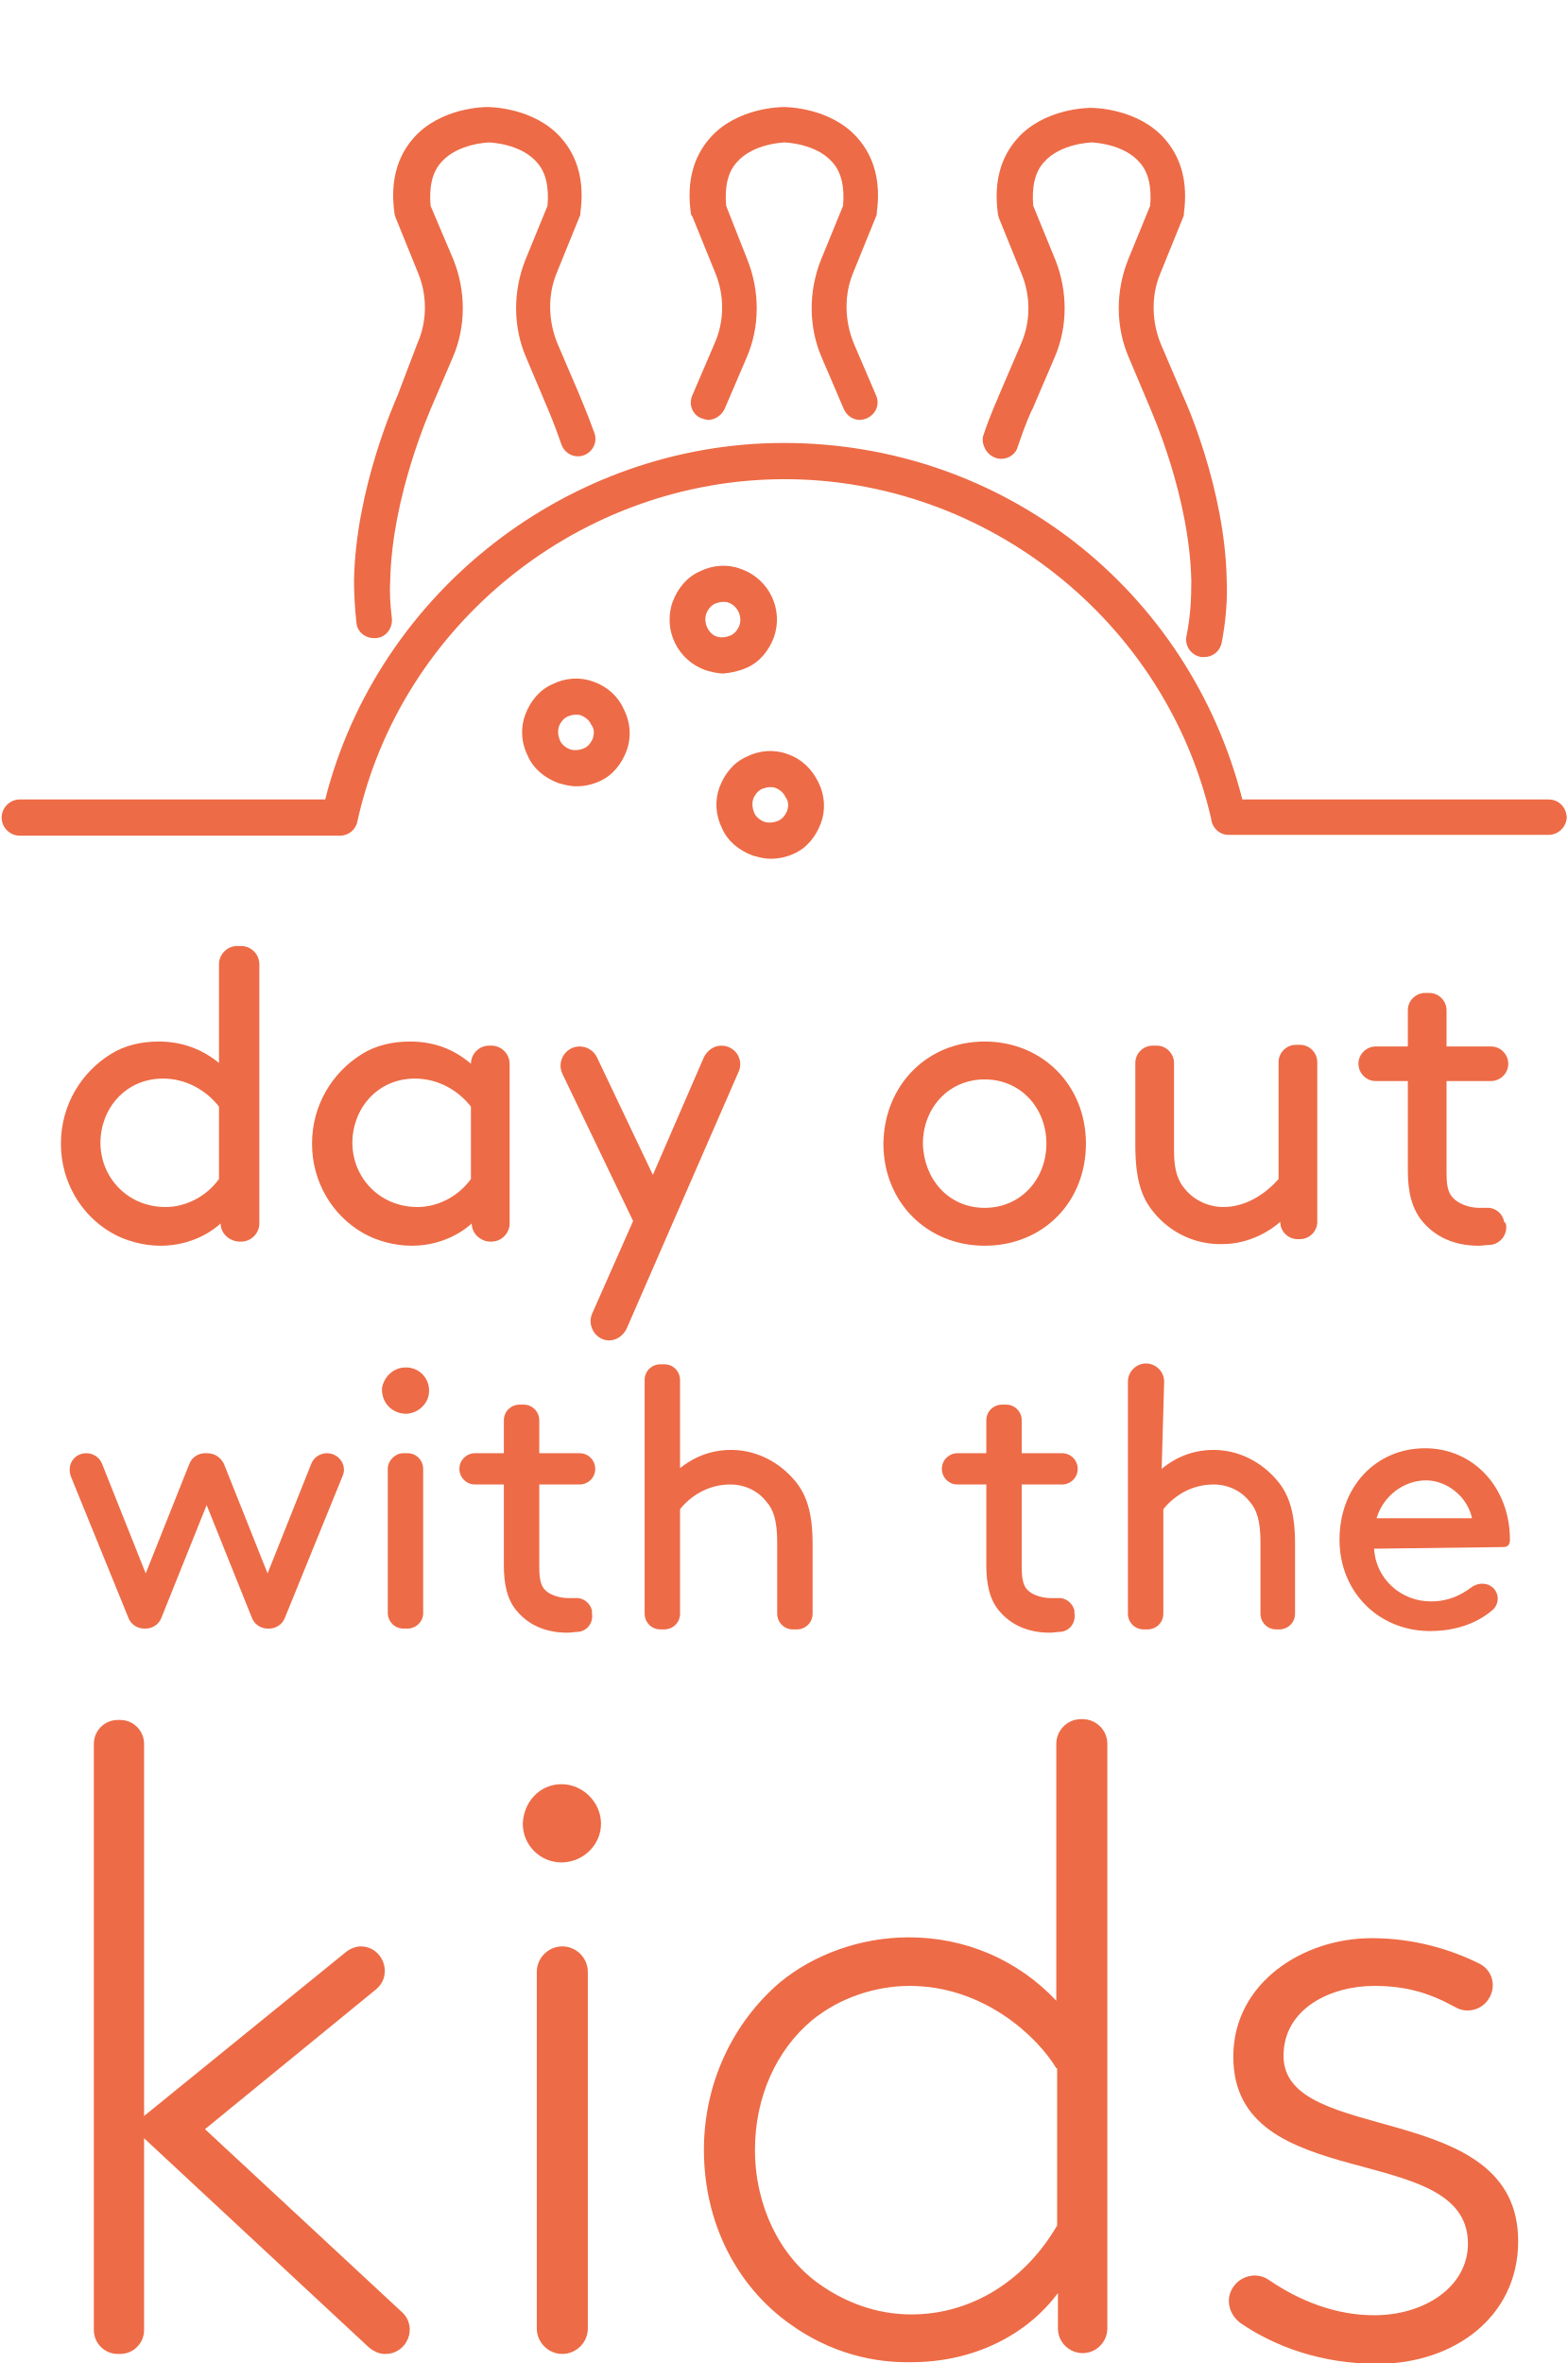
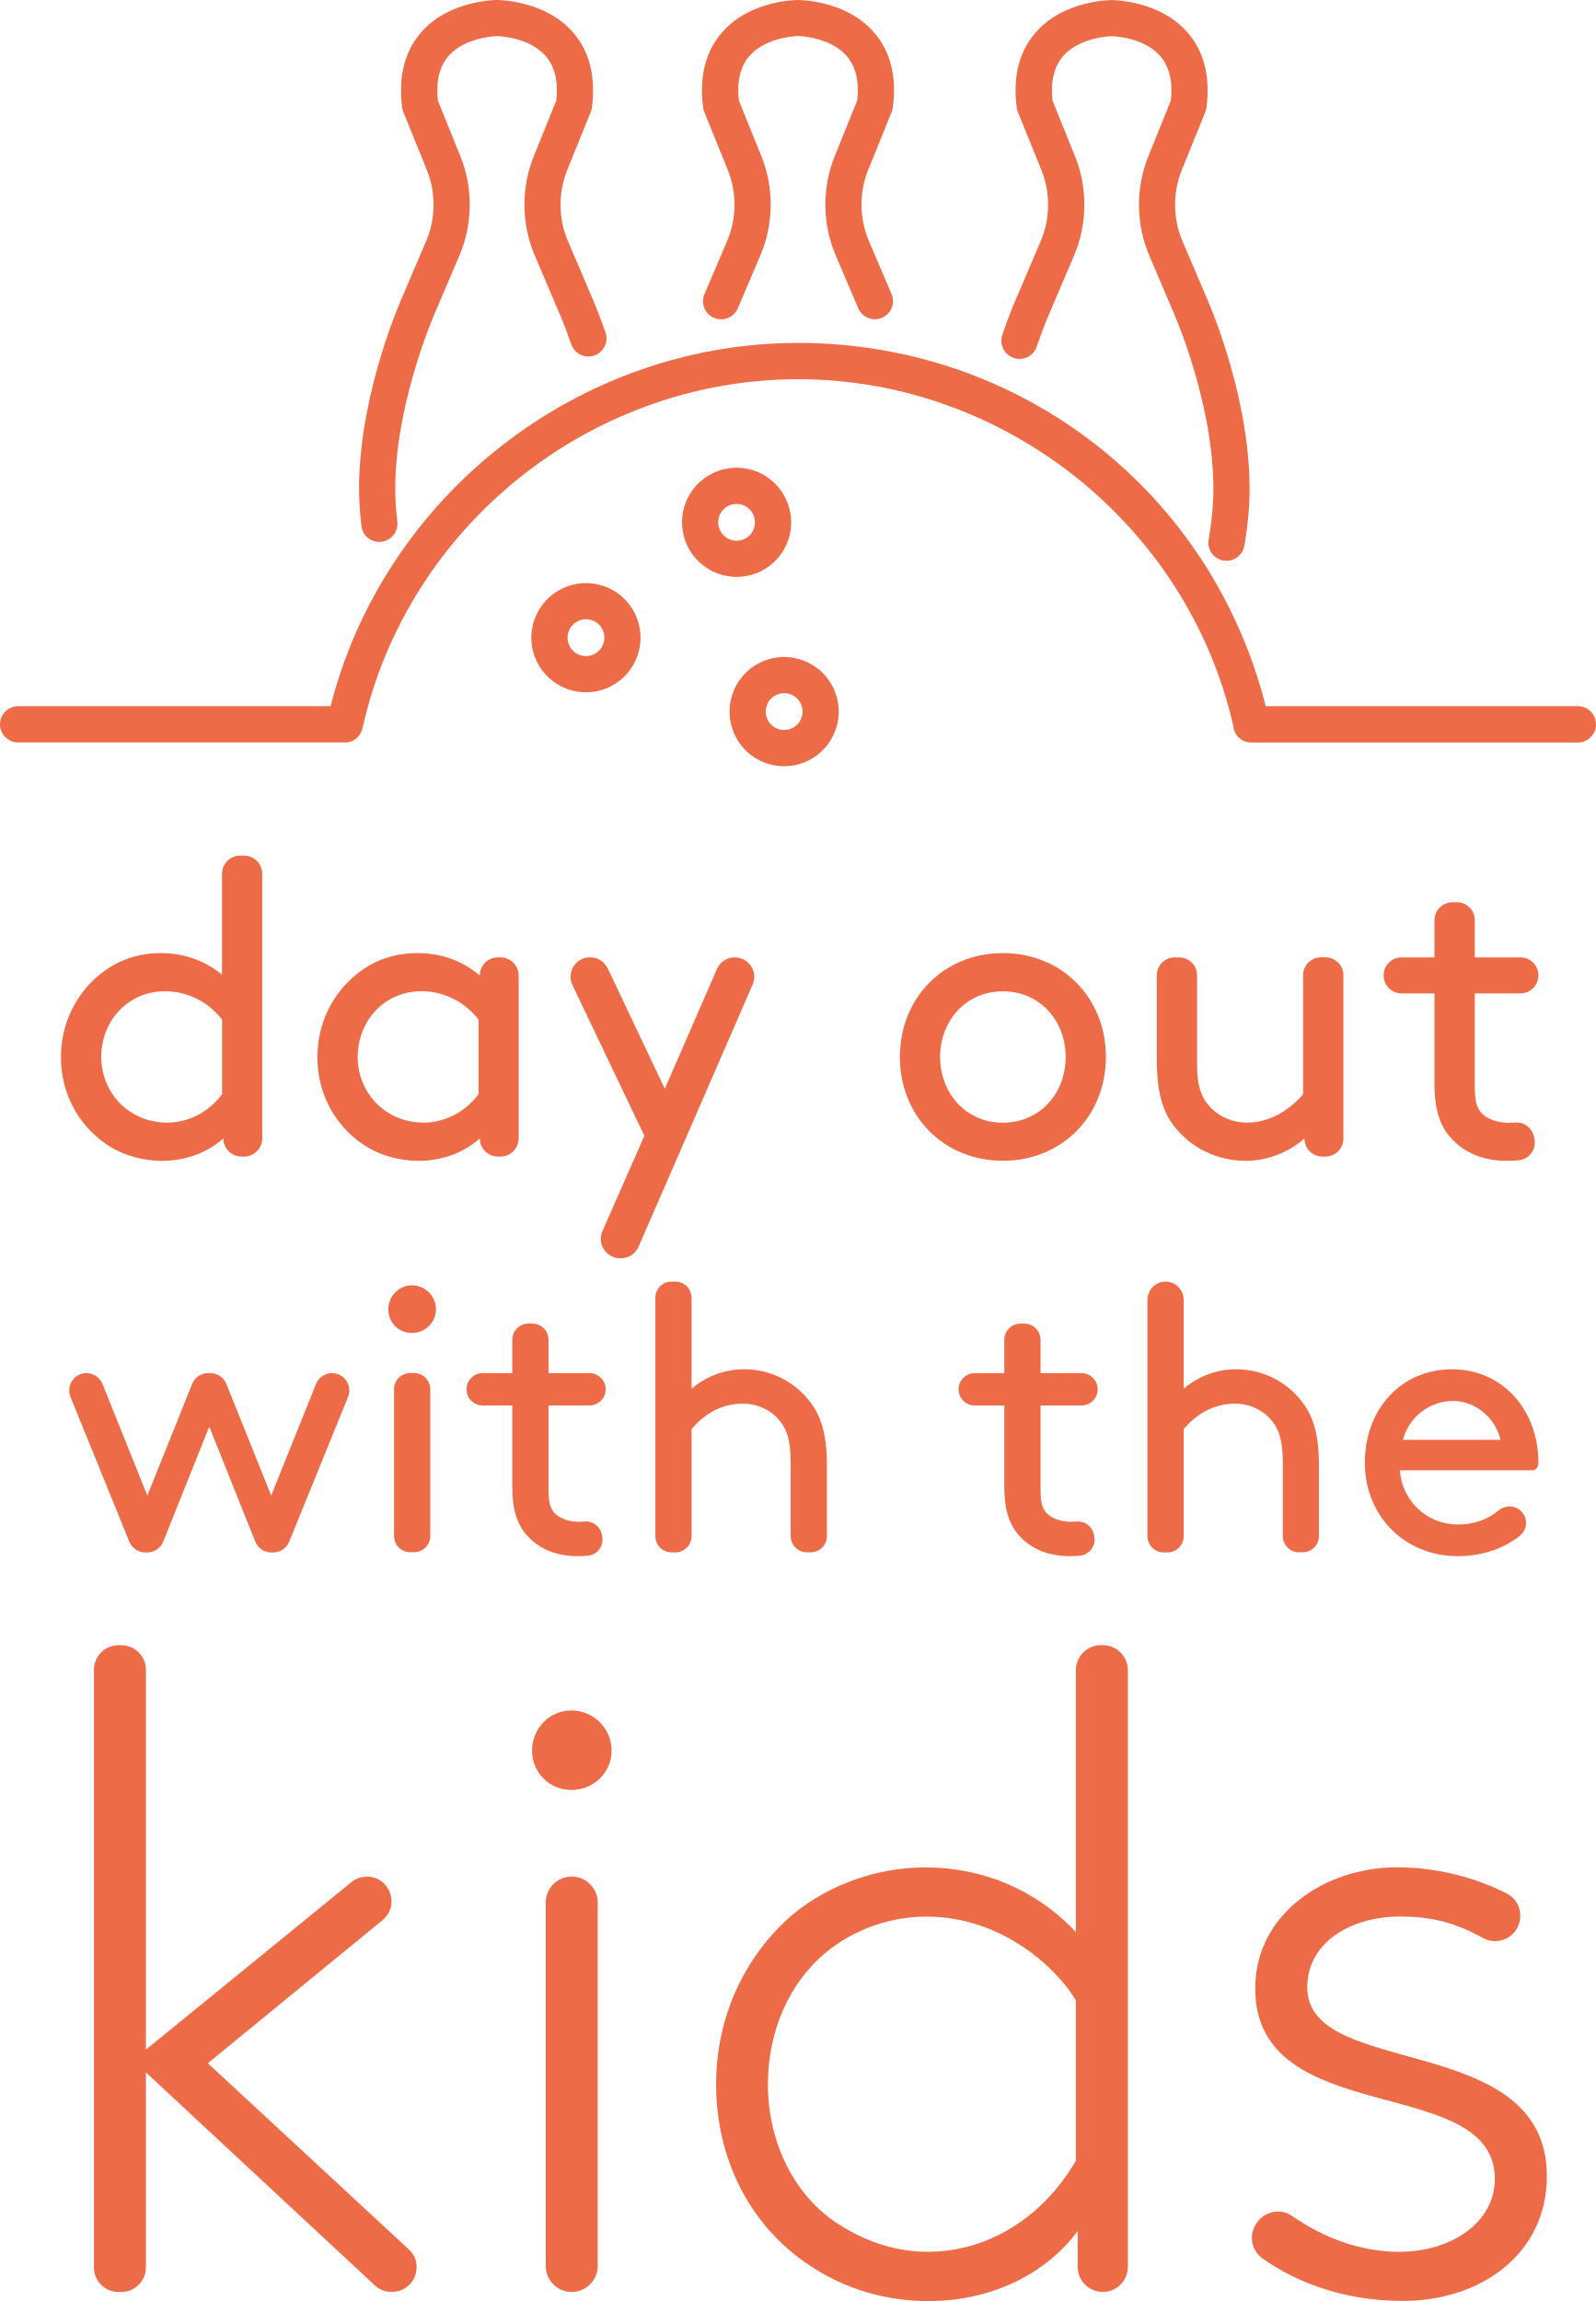
- <svg xmlns="http://www.w3.org/2000/svg" version="1.1" id="Layer_1" x="0px" y="0px" viewBox="0 0 190.4 287" style="enable-background:new 0 0 190.4 287;" xml:space="preserve">
+ <svg xmlns="http://www.w3.org/2000/svg" version="1.1" id="Layer_1" x="0px" y="0px" viewBox="0 0 190.44 274.57" style="enable-background:new 0 0 190.44 274.57;" xml:space="preserve">
  <style type="text/css">
	.st0{fill:#ED6B46;}
</style>
-   <path class="st0" d="M26.8,148.6c-1.9,1.7-4.5,2.7-7.3,2.7c-2.1,0-4.3-0.6-6-1.6c-3.6-2.1-6.1-6.1-6.1-10.8c0-4.7,2.5-8.7,6.1-10.9  c1.6-1,3.6-1.5,5.8-1.5c2.6,0,5.1,0.8,7.3,2.6v-12c0-1.2,1-2.2,2.2-2.2h0.5c1.2,0,2.2,1,2.2,2.2v31.5c0,1.2-1,2.2-2.2,2.2H29  C27.8,150.7,26.8,149.8,26.8,148.6L26.8,148.6z M26.6,134.4c-1.5-1.9-3.9-3.4-6.8-3.4c-4.6,0-7.6,3.7-7.6,7.8c0,4.2,3.3,7.8,7.9,7.8  c2.4,0,4.9-1.2,6.5-3.4V134.4z M57.3,148.6c-1.9,1.7-4.5,2.7-7.3,2.7c-2.1,0-4.3-0.6-6-1.6c-3.6-2.1-6.1-6.1-6.1-10.8  c0-4.7,2.5-8.7,6.1-10.9c1.6-1,3.6-1.5,5.8-1.5c2.7,0,5.2,0.8,7.4,2.7l0,0c0-1.2,1-2.2,2.2-2.2h0.3c1.2,0,2.2,1,2.2,2.2v19.4  c0,1.2-1,2.2-2.2,2.2h-0.3C58.3,150.7,57.3,149.8,57.3,148.6L57.3,148.6z M57.2,134.4c-1.5-1.9-3.9-3.4-6.8-3.4  c-4.6,0-7.6,3.7-7.6,7.8c0,4.2,3.3,7.8,7.9,7.8c2.4,0,4.9-1.2,6.5-3.4V134.4z M71.9,159.6l5-11.3l-8.6-17.9  c-0.7-1.5,0.4-3.3,2.1-3.3h0c0.9,0,1.7,0.5,2.1,1.3l6.8,14.3l6.2-14.3c0.4-0.8,1.2-1.4,2.1-1.4l0,0c1.7,0,2.8,1.7,2.1,3.2  l-13.6,31.2c-0.4,0.8-1.2,1.4-2.1,1.4h0C72.4,162.8,71.3,161.1,71.9,159.6z M119.6,126.5c7,0,12.3,5.3,12.3,12.4  c0,7.1-5.2,12.4-12.3,12.4c-7,0-12.3-5.3-12.3-12.4C107.4,131.8,112.6,126.5,119.6,126.5z M119.6,146.7c4.4,0,7.5-3.5,7.5-7.8  s-3.1-7.8-7.5-7.8s-7.5,3.5-7.5,7.8C112.2,143.2,115.2,146.7,119.6,146.7z M140.1,147.2c-1.5-1.8-2.2-4.1-2.2-8.1v-10  c0-1.2,1-2.1,2.1-2.1h0.5c1.2,0,2.1,1,2.1,2.1v10.7c0,2.4,0.5,3.7,1.4,4.7c1.1,1.3,2.8,2.1,4.6,2.1c2.9,0,5.3-1.8,6.7-3.4v-14.2  c0-1.2,1-2.1,2.1-2.1h0.5c1.2,0,2.1,1,2.1,2.1v19.4c0,1.2-1,2.1-2.1,2.1h-0.3c-1.2,0-2.1-1-2.1-2.1v0c-1.1,1-3.7,2.7-7,2.7  C145.2,151.2,142.1,149.7,140.1,147.2z M182.9,148.6c0.3,1.2-0.6,2.5-1.9,2.6c-0.5,0-0.9,0.1-1.4,0.1c-3,0-5.2-1.1-6.7-2.8  c-1.4-1.6-1.9-3.7-1.9-6.3v-10.9h-3.9c-1.2,0-2.1-1-2.1-2.1l0,0c0-1.2,1-2.1,2.1-2.1h3.9v-4.4c0-1.2,1-2.1,2.1-2.1h0.5  c1.2,0,2.1,1,2.1,2.1v4.4h5.4c1.2,0,2.1,1,2.1,2.1l0,0c0,1.2-1,2.1-2.1,2.1h-5.4v11.1c0,1.3,0.1,2.3,0.7,3c0.7,0.8,2,1.3,3.3,1.3  c0.2,0,0.5,0,0.8,0c1-0.1,2,0.6,2.2,1.7L182.9,148.6z M27.2,177.8l5.3,13.3l5.3-13.3c0.3-0.8,1.1-1.3,1.9-1.3l0,0  c1.5,0,2.5,1.5,1.9,2.8l-7,17.2c-0.3,0.8-1.1,1.3-1.9,1.3h-0.2c-0.8,0-1.6-0.5-1.9-1.3l-5.5-13.7l-5.5,13.7  c-0.3,0.8-1.1,1.3-1.9,1.3h-0.2c-0.8,0-1.6-0.5-1.9-1.3l-7-17.2c-0.5-1.4,0.4-2.8,1.9-2.8l0,0c0.8,0,1.6,0.5,1.9,1.3l5.3,13.3  l5.3-13.3c0.3-0.8,1.1-1.3,1.9-1.3h0.2C26.1,176.5,26.8,177,27.2,177.8z M49,166.1c1.8-0.2,3.3,1.3,3.1,3.1  c-0.1,1.3-1.3,2.4-2.6,2.5c-1.8,0.1-3.2-1.3-3.1-3.1C46.6,167.3,47.7,166.2,49,166.1z M49,176.5h0.5c1.1,0,1.9,0.9,1.9,1.9v17.5  c0,1.1-0.9,1.9-1.9,1.9H49c-1.1,0-1.9-0.9-1.9-1.9v-17.5C47.1,177.4,48,176.5,49,176.5z M71.9,195.9c0.2,1.1-0.5,2.2-1.7,2.3  c-0.4,0-0.8,0.1-1.3,0.1c-2.7,0-4.7-1-6-2.5c-1.3-1.4-1.7-3.4-1.7-5.7v-9.8h-3.5c-1.1,0-1.9-0.9-1.9-1.9l0,0c0-1.1,0.9-1.9,1.9-1.9  h3.5v-4c0-1.1,0.9-1.9,1.9-1.9h0.5c1.1,0,1.9,0.9,1.9,1.9v4h4.9c1.1,0,1.9,0.9,1.9,1.9l0,0c0,1.1-0.9,1.9-1.9,1.9h-4.9v10  c0,1.1,0.1,2.1,0.6,2.7c0.6,0.7,1.8,1.1,3,1.1c0.2,0,0.5,0,0.8,0c0.9-0.1,1.8,0.6,2,1.5L71.9,195.9z M82.5,178.4  c1.2-1,3.3-2.3,6.3-2.3c3.1,0,5.9,1.5,7.8,3.8c1.4,1.7,2.1,3.9,2.1,7.6v8.5c0,1.1-0.9,1.9-1.9,1.9h-0.5c-1.1,0-1.9-0.9-1.9-1.9v-8.7  c0-2.7-0.5-4-1.3-4.9c-1-1.3-2.6-2.1-4.4-2.1c-2.8,0-4.9,1.5-6.1,3v12.7c0,1.1-0.9,1.9-1.9,1.9h-0.5c-1.1,0-1.9-0.9-1.9-1.9v-28.4  c0-1.1,0.9-1.9,1.9-1.9h0.5c1.1,0,1.9,0.9,1.9,1.9V178.4z M130.5,195.9c0.2,1.1-0.5,2.2-1.7,2.3c-0.4,0-0.8,0.1-1.3,0.1  c-2.7,0-4.7-1-6-2.5c-1.3-1.4-1.7-3.4-1.7-5.7v-9.8h-3.5c-1.1,0-1.9-0.9-1.9-1.9l0,0c0-1.1,0.9-1.9,1.9-1.9h3.5v-4  c0-1.1,0.9-1.9,1.9-1.9h0.5c1.1,0,1.9,0.9,1.9,1.9v4h4.9c1.1,0,1.9,0.9,1.9,1.9l0,0c0,1.1-0.9,1.9-1.9,1.9h-4.9v10  c0,1.1,0.1,2.1,0.6,2.7c0.6,0.7,1.8,1.1,3,1.1c0.2,0,0.5,0,0.8,0c0.9-0.1,1.8,0.6,2,1.5L130.5,195.9z M141.1,178.4  c1.2-1,3.3-2.3,6.3-2.3c3.1,0,5.9,1.5,7.8,3.8c1.4,1.7,2.1,3.9,2.1,7.6v8.5c0,1.1-0.9,1.9-1.9,1.9h-0.4c-1.1,0-1.9-0.9-1.9-1.9v-8.7  c0-2.7-0.5-4-1.3-4.9c-1-1.3-2.6-2.1-4.4-2.1c-2.8,0-4.9,1.5-6.1,3v12.7c0,1.1-0.9,1.9-1.9,1.9h-0.5c-1.1,0-1.9-0.9-1.9-1.9v-28.2  c0-1.2,1-2.2,2.2-2.2l0,0c1.2,0,2.2,1,2.2,2.2L141.1,178.4L141.1,178.4z M166.9,188.1c0.2,3.6,3.2,6.4,6.9,6.4  c2.2,0,3.7-0.8,4.9-1.7c0.8-0.6,1.9-0.6,2.6,0l0,0c0.9,0.8,0.8,2.2-0.2,2.9c-1.7,1.4-4.2,2.4-7.4,2.4c-6.2,0-11-4.7-11-11.1  c0-6.4,4.4-11.1,10.4-11.1c5.9,0,10.3,4.8,10.3,11.1c0,0.4-0.1,0.9-0.8,0.9L166.9,188.1L166.9,188.1z M167.2,184.4h11.6  c-0.6-2.7-3.1-4.6-5.6-4.6C170.5,179.8,168,181.7,167.2,184.4z M44.8,285.1l-27.3-25.4V283c0,1.6-1.3,2.9-2.9,2.9h-0.3  c-1.6,0-2.9-1.3-2.9-2.9v-71.2c0-1.6,1.3-2.9,2.9-2.9h0.3c1.6,0,2.9,1.3,2.9,2.9v45.2L42,237.1c0.5-0.4,1.2-0.7,1.8-0.7l0,0  c2.7,0,4,3.4,1.9,5.2l-20.8,17l23.9,22.2c2,1.8,0.7,5.1-2,5.1h-0.1C46.1,285.9,45.4,285.6,44.8,285.1z M68.2,216.7  c2.6,0,4.8,2.2,4.8,4.8c0,2.6-2.2,4.7-4.8,4.7c-2.6,0-4.7-2.1-4.7-4.7C63.6,218.8,65.6,216.7,68.2,216.7z M68.3,236.4L68.3,236.4  c1.7,0,3.1,1.4,3.1,3.1v43.3c0,1.7-1.4,3.1-3.1,3.1l0,0c-1.7,0-3.1-1.4-3.1-3.1v-43.3C65.2,237.8,66.6,236.4,68.3,236.4z M96,282.3  c-6.5-4.6-10.5-12.3-10.5-21.2c0-8.2,3.6-15.5,9.2-20.3c4.1-3.4,9.8-5.5,15.7-5.5c6.8,0,13.2,2.7,17.9,7.7v-31.2c0-1.6,1.3-3,3-3  h0.2c1.6,0,3,1.3,3,3v71c0,1.6-1.3,3-3,3l0,0c-1.6,0-3-1.3-3-3v-4.3c-3.7,5-10.1,8.4-17.8,8.4C106.1,287,100.9,285.8,96,282.3z   M128.3,251.2c-2.2-3.7-8.7-10-17.8-10c-4.1,0-8.5,1.4-11.9,4.2c-4.3,3.6-6.9,9.3-6.9,15.7c0,6.8,3,12.9,7.8,16.3  c3.1,2.2,6.9,3.7,11.2,3.7c7.3,0,13.8-4.1,17.7-10.8V251.2z M150,277.5c1-1.2,2.8-1.5,4.1-0.6c3.8,2.6,8.2,4.3,12.8,4.3  c6.2,0,11.4-3.5,11.4-8.7c0-12.7-28.5-5.7-28.5-22.7c0-9,8.5-14.4,16.8-14.4c5.2,0,9.7,1.4,13.1,3.1c1.6,0.8,2.1,2.8,1.1,4.3l0,0  c-0.8,1.3-2.6,1.8-4,1c-3.1-1.7-5.9-2.6-9.9-2.6c-5.2,0-11,2.7-11,8.5c0,11,28.5,5.1,28.5,22.5c0,9.2-7.8,14.9-17.1,14.9  c-6.8,0-12.5-2.1-16.7-5C149.1,280.9,148.8,278.9,150,277.5L150,277.5z M84.1,26.3l2.8,6.9c1.1,2.7,1.1,5.8-0.1,8.5L84.1,48  c-0.5,1.1,0,2.4,1.1,2.8c0.3,0.1,0.6,0.2,0.8,0.2c0.8,0,1.6-0.5,2-1.3l2.7-6.3c1.6-3.7,1.6-8,0.1-11.8L88.2,25  c-0.2-2.3,0.2-4.1,1.3-5.3c2-2.3,5.8-2.4,5.8-2.4c0,0,3.8,0.1,5.8,2.4c1.1,1.2,1.5,3,1.3,5.3l-2.7,6.6c-1.5,3.8-1.5,8.1,0.1,11.8  l2.7,6.3c0.5,1.1,1.7,1.6,2.8,1.1c1.1-0.5,1.6-1.7,1.1-2.8l-2.7-6.3c-1.1-2.7-1.2-5.8-0.1-8.5l2.8-6.9c0.1-0.2,0.1-0.3,0.1-0.5  c0.5-3.7-0.3-6.7-2.3-9c-3.3-3.8-8.8-3.8-9-3.8c-0.2,0-5.7,0-9,3.8c-2,2.3-2.8,5.3-2.3,9C83.9,26,84,26.2,84.1,26.3z M45.4,77.5  c0.1,0,0.2,0,0.3,0c1.2-0.1,2-1.2,1.9-2.4c-0.2-1.6-0.3-3.1-0.2-4.6c0.2-10.3,4.9-20.7,4.9-20.8l2.7-6.3c1.6-3.7,1.6-8,0.1-11.8  L52.3,25c-0.2-2.3,0.2-4.1,1.3-5.3c2-2.3,5.8-2.4,5.8-2.4c0,0,3.8,0.1,5.8,2.4c1.1,1.2,1.5,3,1.3,5.3l-2.7,6.6  c-1.5,3.8-1.5,8.1,0.1,11.8l2.7,6.4c0,0,0.7,1.6,1.6,4.2c0.4,1.1,1.6,1.7,2.7,1.3s1.7-1.6,1.3-2.7c-1-2.8-1.8-4.5-1.8-4.6l-2.7-6.3  c-1.1-2.7-1.2-5.8-0.1-8.5l2.8-6.9c0.1-0.2,0.1-0.3,0.1-0.5c0.5-3.7-0.3-6.7-2.3-9c-3.3-3.8-8.8-3.8-9-3.8s-5.7,0-9,3.8  c-2,2.3-2.8,5.3-2.3,9c0,0.2,0.1,0.4,0.1,0.5l2.8,6.9c1.1,2.7,1.1,5.8-0.1,8.5L48.3,48c-0.2,0.5-5.1,11.3-5.3,22.5  c0,1.6,0.1,3.4,0.3,5.2C43.4,76.7,44.3,77.5,45.4,77.5z M120.9,55.6c1.1,0.4,2.4-0.2,2.7-1.3c0.9-2.7,1.7-4.5,1.8-4.6l2.7-6.3  c1.6-3.7,1.6-8,0.1-11.8l-2.7-6.6c-0.2-2.3,0.2-4.1,1.3-5.3c2-2.3,5.8-2.4,5.8-2.4c0,0,3.8,0.1,5.8,2.4c1.1,1.2,1.5,3,1.3,5.3  l-2.7,6.6c-1.5,3.8-1.5,8.1,0.1,11.8l2.7,6.4c0,0.1,4.7,10.4,4.9,20.8c0,2.1-0.1,4.3-0.6,6.7c-0.2,1.2,0.6,2.3,1.8,2.5  c0.1,0,0.2,0,0.4,0c1,0,1.9-0.7,2.1-1.8c0.5-2.6,0.7-5.2,0.6-7.5c-0.2-11.2-5.1-22-5.3-22.4l-2.7-6.3c-1.1-2.7-1.2-5.8-0.1-8.5  l2.8-6.9c0.1-0.2,0.1-0.3,0.1-0.5c0.5-3.7-0.3-6.7-2.3-9c-3.3-3.8-8.8-3.8-9-3.8s-5.7,0-9,3.8c-2,2.3-2.8,5.3-2.3,9  c0,0.2,0.1,0.4,0.1,0.5l2.8,6.9c1.1,2.7,1.1,5.8-0.1,8.5l-2.7,6.3c0,0.1-0.9,1.9-1.9,4.9C119.2,54,119.8,55.2,120.9,55.6z   M188.1,97.1h-37.2c-6.5-25.5-29.1-43.3-55.7-43.3c-26.1,0-49.3,18.1-55.7,43.3H2.4c-1.2,0-2.2,1-2.2,2.2c0,1.2,1,2.2,2.2,2.2h38.7  c0,0,0.1,0,0.2,0c1,0,1.9-0.7,2.1-1.7c5.3-24.1,27.2-41.6,51.9-41.6c24.6,0,46.3,17.3,51.8,41.2c0.1,1.1,1,2,2.1,2h38.9  c1.2,0,2.2-1,2.2-2.2C190.2,98,189.3,97.1,188.1,97.1z M72.1,82.8c-1.6-0.6-3.4-0.5-5,0.3c-1.6,0.7-2.7,2.1-3.3,3.7  c-0.6,1.6-0.5,3.4,0.3,5c0.7,1.6,2.1,2.7,3.7,3.3c0.7,0.2,1.4,0.4,2.2,0.4c1,0,1.9-0.2,2.8-0.6c1.6-0.7,2.7-2.1,3.3-3.7  c0.6-1.6,0.5-3.4-0.3-5C75.1,84.6,73.8,83.4,72.1,82.8z M72,89.7c-0.2,0.5-0.6,1-1.1,1.2c-0.5,0.2-1.1,0.3-1.7,0.1  c-0.5-0.2-1-0.6-1.2-1.1c-0.2-0.5-0.3-1.1-0.1-1.7c0.2-0.5,0.6-1,1.1-1.2c0.3-0.1,0.6-0.2,0.9-0.2c0.2,0,0.5,0,0.7,0.1  c0.5,0.2,1,0.6,1.2,1.1C72.2,88.5,72.2,89.1,72,89.7z M90.7,81.1c1.6-0.7,2.7-2.1,3.3-3.7c1.2-3.4-0.6-7.1-4-8.3  c-1.6-0.6-3.4-0.5-5,0.3c-1.6,0.7-2.7,2.1-3.3,3.7c-1.2,3.4,0.6,7.1,4,8.3c0.7,0.2,1.4,0.4,2.2,0.4C88.9,81.7,89.8,81.5,90.7,81.1z   M85.8,74.5c0.2-0.5,0.6-1,1.1-1.2c0.3-0.1,0.6-0.2,0.9-0.2c0.2,0,0.5,0,0.7,0.1c1.1,0.4,1.7,1.7,1.3,2.8c-0.2,0.5-0.6,1-1.1,1.2  c-0.5,0.2-1.1,0.3-1.7,0.1C86,76.9,85.4,75.6,85.8,74.5z M95.7,91.6c-1.6-0.6-3.4-0.5-5,0.3c-1.6,0.7-2.7,2.1-3.3,3.7  c-0.6,1.6-0.5,3.4,0.3,5c0.7,1.6,2.1,2.7,3.7,3.3c0.7,0.2,1.4,0.4,2.2,0.4c1,0,1.9-0.2,2.8-0.6c1.6-0.7,2.7-2.1,3.3-3.7  c0.6-1.6,0.5-3.4-0.3-5S97.4,92.2,95.7,91.6z M95.6,98.5c-0.2,0.5-0.6,1-1.1,1.2c-0.5,0.2-1.1,0.3-1.7,0.1c-0.5-0.2-1-0.6-1.2-1.1  c-0.2-0.5-0.3-1.1-0.1-1.7c0.2-0.5,0.6-1,1.1-1.2c0.3-0.1,0.6-0.2,0.9-0.2c0.2,0,0.5,0,0.7,0.1c0.5,0.2,1,0.6,1.2,1.1  C95.8,97.3,95.8,97.9,95.6,98.5z" />
+   <path class="st0" d="M26.65,135.84c-1.92,1.72-4.5,2.68-7.34,2.68c-2.12,0-4.35-0.61-5.97-1.57c-3.59-2.12-6.07-6.07-6.07-10.82  c0-4.76,2.53-8.75,6.12-10.88c1.62-0.96,3.59-1.52,5.82-1.52c2.58,0,5.16,0.81,7.28,2.58v-12.04c0-1.2,0.97-2.17,2.17-2.17h0.46  c1.2,0,2.17,0.97,2.17,2.17v31.57c0,1.2-0.97,2.17-2.17,2.17h-0.3C27.62,138.01,26.65,137.04,26.65,135.84L26.65,135.84z   M26.5,121.67c-1.47-1.92-3.9-3.39-6.78-3.39c-4.6,0-7.64,3.69-7.64,7.84c0,4.25,3.29,7.84,7.89,7.84c2.43,0,4.91-1.21,6.53-3.39  V121.67z M57.25,135.84c-1.92,1.72-4.5,2.68-7.34,2.68c-2.12,0-4.35-0.61-5.97-1.57c-3.59-2.12-6.07-6.07-6.07-10.82  c0-4.76,2.53-8.75,6.12-10.88c1.62-0.96,3.59-1.52,5.82-1.52c2.68,0,5.26,0.81,7.44,2.68v0c0-1.2,0.97-2.17,2.17-2.17h0.3  c1.2,0,2.17,0.97,2.17,2.17v19.43c0,1.2-0.97,2.17-2.17,2.17h-0.3C58.23,138.01,57.25,137.04,57.25,135.84L57.25,135.84z   M57.1,121.67c-1.47-1.92-3.9-3.39-6.78-3.39c-4.6,0-7.64,3.69-7.64,7.84c0,4.25,3.29,7.84,7.89,7.84c2.43,0,4.91-1.21,6.53-3.39  V121.67z M71.89,146.9l5-11.37l-8.58-17.98c-0.73-1.54,0.39-3.32,2.09-3.32h0.02c0.9,0,1.71,0.52,2.1,1.33l6.81,14.36l6.22-14.29  c0.37-0.85,1.2-1.39,2.13-1.39l0,0c1.67,0,2.79,1.71,2.13,3.24l-13.61,31.28c-0.37,0.85-1.2,1.39-2.13,1.39h-0.04  C72.34,150.15,71.21,148.43,71.89,146.9z M119.67,113.73c7.03,0,12.29,5.31,12.29,12.39c0,7.08-5.26,12.39-12.29,12.39  c-7.03,0-12.29-5.31-12.29-12.39C107.38,119.04,112.64,113.73,119.67,113.73z M119.67,133.97c4.4,0,7.49-3.49,7.49-7.84  c0-4.35-3.09-7.84-7.49-7.84c-4.4,0-7.49,3.49-7.49,7.84C112.19,130.47,115.27,133.97,119.67,133.97z M140.21,134.52  c-1.47-1.82-2.18-4.15-2.18-8.14v-9.99c0-1.19,0.96-2.15,2.15-2.15h0.51c1.19,0,2.15,0.96,2.15,2.15v10.75  c0,2.43,0.51,3.74,1.37,4.75c1.06,1.27,2.78,2.07,4.6,2.07c2.93,0,5.31-1.77,6.68-3.39v-14.19c0-1.19,0.96-2.15,2.15-2.15h0.51  c1.19,0,2.15,0.96,2.15,2.15v19.48c0,1.19-0.96,2.15-2.15,2.15h-0.35c-1.19,0-2.15-0.96-2.15-2.15v-0.02  c-1.06,1.01-3.69,2.68-6.98,2.68C145.27,138.52,142.19,137,140.21,134.52z M183.09,135.85c0.28,1.25-0.59,2.48-1.86,2.6  c-0.46,0.04-0.94,0.07-1.41,0.07c-2.99,0-5.21-1.06-6.73-2.78c-1.42-1.57-1.92-3.74-1.92-6.32v-10.88h-3.92  c-1.19,0-2.15-0.96-2.15-2.15v0c0-1.19,0.96-2.15,2.15-2.15h3.92v-4.43c0-1.19,0.96-2.15,2.15-2.15h0.51c1.19,0,2.15,0.96,2.15,2.15  v4.43h5.44c1.19,0,2.15,0.96,2.15,2.15v0c0,1.19-0.96,2.15-2.15,2.15h-5.44v11.13c0,1.27,0.1,2.33,0.71,3.04  c0.66,0.81,2.02,1.27,3.29,1.27c0.24,0,0.53-0.01,0.84-0.03c1.05-0.08,1.99,0.65,2.22,1.68L183.09,135.85z M27.01,165.14l5.35,13.32  l5.35-13.32c0.31-0.78,1.07-1.29,1.91-1.29h0c1.46,0,2.46,1.48,1.91,2.84l-7.02,17.27c-0.32,0.78-1.07,1.29-1.91,1.29h-0.22  c-0.84,0-1.6-0.51-1.92-1.3l-5.49-13.72l-5.49,13.72c-0.31,0.78-1.07,1.3-1.92,1.3h-0.22c-0.84,0-1.6-0.51-1.91-1.29l-7.02-17.27  c-0.55-1.36,0.45-2.84,1.91-2.84h0c0.84,0,1.6,0.51,1.91,1.29l5.35,13.32l5.35-13.32c0.31-0.78,1.07-1.29,1.91-1.29h0.21  C25.93,163.84,26.69,164.36,27.01,165.14z M48.89,153.39c1.8-0.16,3.28,1.32,3.12,3.12c-0.12,1.33-1.26,2.43-2.59,2.54  c-1.81,0.15-3.23-1.27-3.07-3.08C46.45,154.64,47.55,153.5,48.89,153.39z M48.95,163.84h0.46c1.07,0,1.93,0.87,1.93,1.93v17.52  c0,1.07-0.87,1.93-1.93,1.93h-0.46c-1.07,0-1.93-0.87-1.93-1.93v-17.52C47.01,164.71,47.88,163.84,48.95,163.84z M71.85,183.29  c0.25,1.12-0.53,2.23-1.67,2.34c-0.42,0.04-0.85,0.06-1.27,0.06c-2.69,0-4.69-0.96-6.05-2.5c-1.27-1.41-1.73-3.37-1.73-5.69v-9.79  H57.6c-1.07,0-1.93-0.87-1.93-1.93l0,0c0-1.07,0.87-1.93,1.93-1.93h3.53v-3.98c0-1.07,0.87-1.93,1.93-1.93h0.46  c1.07,0,1.93,0.87,1.93,1.93v3.98h4.89c1.07,0,1.93,0.87,1.93,1.93l0,0c0,1.07-0.87,1.93-1.93,1.93h-4.89v10.01  c0,1.14,0.09,2.09,0.64,2.73c0.59,0.73,1.82,1.14,2.96,1.14c0.21,0,0.48-0.01,0.76-0.03c0.95-0.07,1.8,0.59,2,1.52L71.85,183.29z   M82.52,165.71c1.18-1,3.32-2.32,6.28-2.32c3.14,0,5.96,1.46,7.78,3.78c1.36,1.73,2.09,3.92,2.09,7.6v8.53  c0,1.07-0.87,1.93-1.93,1.93h-0.46c-1.07,0-1.93-0.87-1.93-1.93v-8.76c0-2.73-0.5-4.01-1.27-4.96c-1-1.27-2.64-2.09-4.42-2.09  c-2.82,0-4.87,1.5-6.14,3.05v12.77c0,1.07-0.87,1.93-1.93,1.93h-0.46c-1.07,0-1.93-0.87-1.93-1.93v-28.45  c0-1.07,0.87-1.93,1.93-1.93h0.46c1.07,0,1.93,0.87,1.93,1.93V165.71z M130.56,183.29c0.25,1.12-0.53,2.23-1.67,2.34  c-0.42,0.04-0.85,0.06-1.27,0.06c-2.68,0-4.69-0.96-6.05-2.5c-1.27-1.41-1.73-3.37-1.73-5.69v-9.79h-3.53  c-1.07,0-1.93-0.87-1.93-1.93l0,0c0-1.07,0.87-1.93,1.93-1.93h3.53v-3.98c0-1.07,0.87-1.93,1.93-1.93h0.46  c1.07,0,1.93,0.87,1.93,1.93v3.98h4.89c1.07,0,1.93,0.87,1.93,1.93l0,0c0,1.07-0.87,1.93-1.93,1.93h-4.89v10.01  c0,1.14,0.09,2.09,0.64,2.73c0.59,0.73,1.82,1.14,2.96,1.14c0.21,0,0.48-0.01,0.76-0.03c0.95-0.07,1.8,0.59,2,1.52L130.56,183.29z   M141.23,165.71c1.18-1,3.32-2.32,6.28-2.32c3.14,0,5.96,1.46,7.78,3.78c1.37,1.73,2.09,3.92,2.09,7.6v8.53  c0,1.07-0.87,1.93-1.93,1.93H155c-1.07,0-1.93-0.87-1.93-1.93v-8.76c0-2.73-0.5-4.01-1.27-4.96c-1-1.27-2.64-2.09-4.41-2.09  c-2.82,0-4.87,1.5-6.15,3.05v12.77c0,1.07-0.87,1.93-1.93,1.93h-0.46c-1.07,0-1.93-0.87-1.93-1.93v-28.22  c0-1.19,0.97-2.16,2.16-2.16l0,0c1.19,0,2.16,0.97,2.16,2.16V165.71z M167.04,175.45c0.23,3.6,3.19,6.46,6.92,6.46  c2.24,0,3.75-0.76,4.88-1.69c0.77-0.63,1.88-0.63,2.61,0.05l0.05,0.05c0.86,0.82,0.77,2.21-0.16,2.95  c-1.73,1.37-4.22,2.42-7.42,2.42c-6.24,0-11.06-4.73-11.06-11.15c0-6.42,4.37-11.15,10.42-11.15c5.96,0,10.29,4.82,10.29,11.15  c0,0.37-0.12,0.9-0.79,0.91H167.04z M167.4,171.81h11.65c-0.64-2.73-3.1-4.64-5.64-4.64C170.64,167.17,168.13,169.03,167.4,171.81z   M44.72,272.7l-27.31-25.41v23.27c0,1.62-1.31,2.93-2.93,2.93h-0.34c-1.62,0-2.93-1.31-2.93-2.93v-71.31c0-1.62,1.31-2.93,2.93-2.93  h0.34c1.62,0,2.93,1.31,2.93,2.93v45.33l24.52-19.99c0.52-0.43,1.18-0.66,1.85-0.66h0c2.75,0,3.99,3.45,1.86,5.2L24.8,246.2  l23.97,22.2c1.96,1.81,0.67,5.08-1.99,5.08h-0.07C45.97,273.49,45.26,273.21,44.72,272.7z M68.19,204.1c2.63,0,4.79,2.16,4.79,4.79  s-2.16,4.7-4.79,4.7c-2.63,0-4.7-2.07-4.7-4.7S65.55,204.1,68.19,204.1z M68.22,223.92L68.22,223.92c1.71,0,3.1,1.39,3.1,3.1v43.37  c0,1.71-1.39,3.1-3.1,3.1h0c-1.71,0-3.1-1.39-3.1-3.1v-43.37C65.12,225.31,66.51,223.92,68.22,223.92z M95.99,269.9  c-6.52-4.57-10.54-12.28-10.54-21.2c0-8.26,3.59-15.54,9.24-20.33c4.13-3.37,9.78-5.54,15.76-5.54c6.85,0,13.26,2.72,17.93,7.72  V199.3c0-1.65,1.34-2.99,2.99-2.99h0.22c1.65,0,2.99,1.34,2.99,2.99v71.2c0,1.65-1.34,2.99-2.99,2.99l0,0  c-1.65,0-2.99-1.34-2.99-2.99v-4.29c-3.69,5-10.11,8.37-17.83,8.37C106.1,274.57,100.88,273.38,95.99,269.9z M128.38,238.7  c-2.17-3.7-8.7-10-17.83-10c-4.13,0-8.48,1.41-11.96,4.24c-4.35,3.59-6.96,9.35-6.96,15.76c0,6.85,3.04,12.94,7.83,16.3  c3.15,2.17,6.96,3.7,11.2,3.7c7.28,0,13.8-4.13,17.72-10.87V238.7z M150.1,265.06c0.98-1.23,2.76-1.55,4.06-0.65  c3.79,2.63,8.18,4.29,12.8,4.29c6.2,0,11.41-3.48,11.41-8.7c0-12.72-28.59-5.76-28.59-22.72c0-9.02,8.48-14.46,16.85-14.46  c5.2,0,9.68,1.36,13.16,3.12c1.58,0.8,2.09,2.81,1.14,4.3l0,0c-0.85,1.34-2.61,1.78-3.99,1.01c-3.12-1.73-5.88-2.56-9.97-2.56  c-5.22,0-10.98,2.72-10.98,8.48c0,10.98,28.59,5.11,28.59,22.5c0,9.24-7.83,14.89-17.17,14.89c-6.82,0-12.52-2.07-16.75-5.06  c-1.42-1-1.7-2.99-0.62-4.35L150.1,265.06z M84.04,13.36l2.8,6.91c1.1,2.71,1.07,5.81-0.08,8.5l-2.7,6.33  c-0.47,1.1,0.04,2.37,1.14,2.83c0.28,0.12,0.56,0.17,0.85,0.17c0.84,0,1.64-0.49,1.99-1.31l2.7-6.34c1.59-3.74,1.63-8.05,0.11-11.81  l-2.69-6.65c-0.25-2.28,0.18-4.06,1.26-5.31c2.02-2.31,5.77-2.38,5.8-2.38c0.04,0,3.77,0.06,5.79,2.36c1.1,1.25,1.53,3.04,1.28,5.33  l-2.69,6.65c-1.52,3.77-1.48,8.07,0.11,11.81l2.7,6.33c0.47,1.1,1.73,1.61,2.83,1.14c1.1-0.47,1.61-1.74,1.14-2.83l-2.7-6.33  c-1.15-2.69-1.18-5.79-0.08-8.5l2.8-6.91c0.07-0.17,0.11-0.35,0.14-0.53c0.48-3.7-0.29-6.73-2.29-9C100.93,0.04,95.45,0,95.22,0  c-0.23,0-5.71,0.04-9.03,3.83c-2,2.27-2.77,5.3-2.29,9C83.92,13.01,83.97,13.19,84.04,13.36z M45.26,64.67  c0.09,0,0.17-0.01,0.26-0.02c1.18-0.14,2.03-1.22,1.89-2.4c-0.19-1.59-0.27-3.13-0.24-4.57c0.2-10.35,4.89-20.73,4.96-20.88  l2.7-6.34c1.59-3.74,1.63-8.05,0.11-11.81l-2.69-6.65c-0.25-2.28,0.18-4.06,1.26-5.31c2.02-2.31,5.77-2.38,5.8-2.38  c0.04,0,3.77,0.06,5.79,2.36c1.1,1.25,1.53,3.04,1.28,5.33l-2.69,6.65c-1.52,3.77-1.48,8.07,0.11,11.81l2.72,6.39  c0.01,0.02,0.75,1.65,1.65,4.24c0.39,1.13,1.62,1.72,2.75,1.33c1.13-0.39,1.72-1.62,1.33-2.75c-0.97-2.8-1.77-4.55-1.78-4.57  l-2.7-6.33c-1.15-2.69-1.18-5.79-0.08-8.5l2.8-6.91c0.07-0.17,0.12-0.35,0.14-0.53c0.48-3.7-0.29-6.73-2.29-9  C65.02,0.04,59.54,0,59.31,0s-5.71,0.04-9.03,3.83c-2,2.27-2.77,5.3-2.29,9c0.02,0.18,0.07,0.36,0.14,0.53l2.8,6.91  c1.1,2.71,1.07,5.81-0.08,8.5l-2.68,6.28c-0.21,0.46-5.1,11.28-5.32,22.54c-0.03,1.65,0.06,3.39,0.28,5.17  C43.25,63.87,44.18,64.67,45.26,64.67z M120.96,42.71c1.13,0.39,2.36-0.21,2.74-1.34c0.94-2.75,1.74-4.5,1.77-4.57l2.7-6.33  c1.59-3.74,1.63-8.05,0.11-11.81l-2.69-6.65c-0.25-2.28,0.18-4.06,1.26-5.31c2.02-2.31,5.77-2.38,5.79-2.38  c0.04,0,3.8,0.06,5.81,2.38c1.09,1.25,1.51,3.04,1.26,5.31l-2.69,6.65c-1.52,3.77-1.48,8.08,0.11,11.81l2.72,6.39  c0.05,0.1,4.73,10.45,4.93,20.83c0.04,2.07-0.15,4.33-0.56,6.71c-0.2,1.17,0.58,2.29,1.76,2.49c0.12,0.02,0.25,0.03,0.37,0.03  c1.03,0,1.94-0.74,2.13-1.79c0.46-2.65,0.67-5.19,0.62-7.53c-0.22-11.26-5.12-22.08-5.3-22.49l-2.7-6.33  c-1.15-2.69-1.18-5.79-0.08-8.5l2.8-6.91c0.07-0.17,0.12-0.35,0.14-0.53c0.48-3.7-0.29-6.73-2.29-9c-3.32-3.78-8.8-3.83-9.03-3.83  s-5.71,0.04-9.03,3.83c-2,2.27-2.77,5.3-2.29,9c0.02,0.18,0.07,0.36,0.14,0.53l2.8,6.91c1.1,2.71,1.07,5.81-0.08,8.5l-2.68,6.28  c-0.04,0.08-0.89,1.95-1.9,4.91C119.23,41.1,119.83,42.33,120.96,42.71z M188.28,84.27h-37.25c-6.48-25.6-29.2-43.35-55.79-43.35  c-26.19,0-49.37,18.13-55.79,43.35H2.16C0.97,84.27,0,85.23,0,86.43c0,1.19,0.97,2.16,2.16,2.16h38.82c0.05,0,0.11,0.02,0.16,0.02  c0.99,0,1.88-0.69,2.11-1.69c5.35-24.15,27.22-41.67,51.99-41.67c24.61,0,46.42,17.36,51.91,41.3c0.06,1.14,0.99,2.05,2.15,2.05  h38.98c1.19,0,2.16-0.97,2.16-2.16C190.44,85.23,189.47,84.27,188.28,84.27z M72.08,69.95c-1.64-0.58-3.41-0.48-4.98,0.27  c-1.57,0.75-2.75,2.07-3.33,3.71c-0.58,1.64-0.48,3.41,0.27,4.98c0.75,1.57,2.07,2.75,3.71,3.33c0.71,0.25,1.44,0.37,2.17,0.37  c0.96,0,1.92-0.22,2.81-0.64c1.57-0.75,2.75-2.07,3.33-3.71c0.58-1.64,0.48-3.41-0.27-4.98C75.04,71.71,73.72,70.52,72.08,69.95z   M71.99,76.82c-0.19,0.55-0.59,1-1.12,1.25c-0.53,0.25-1.12,0.29-1.68,0.09c-0.55-0.19-1-0.59-1.25-1.12  c-0.25-0.53-0.29-1.12-0.09-1.68c0.19-0.55,0.59-1,1.12-1.25c0.3-0.14,0.62-0.22,0.95-0.22c0.25,0,0.49,0.04,0.73,0.13  c0.55,0.19,1,0.59,1.25,1.12C72.15,75.67,72.19,76.27,71.99,76.82z M90.71,68.2c1.57-0.75,2.75-2.07,3.33-3.71  c1.19-3.39-0.6-7.11-3.98-8.31c-1.64-0.58-3.41-0.48-4.98,0.27c-1.57,0.75-2.75,2.07-3.33,3.71c-1.19,3.39,0.59,7.11,3.98,8.31  c0.71,0.25,1.44,0.37,2.17,0.37C88.86,68.84,89.81,68.63,90.71,68.2z M85.82,61.6c0.19-0.55,0.59-1,1.12-1.25  c0.3-0.14,0.62-0.22,0.95-0.22c0.25,0,0.49,0.04,0.73,0.13c1.14,0.4,1.74,1.66,1.34,2.8c-0.19,0.55-0.59,1-1.12,1.25  c-0.53,0.25-1.12,0.29-1.68,0.09C86.02,63.99,85.42,62.74,85.82,61.6z M95.73,78.77c-1.64-0.58-3.41-0.48-4.98,0.27  c-1.57,0.75-2.75,2.07-3.33,3.71c-0.58,1.64-0.48,3.41,0.27,4.98c0.75,1.57,2.07,2.75,3.71,3.33c0.71,0.25,1.44,0.37,2.17,0.37  c0.96,0,1.92-0.21,2.81-0.64c1.57-0.75,2.75-2.07,3.33-3.71c0.58-1.64,0.48-3.41-0.27-4.98C98.69,80.53,97.37,79.34,95.73,78.77z   M95.64,85.64c-0.19,0.55-0.59,1-1.12,1.25c-0.53,0.25-1.12,0.29-1.68,0.09c-0.55-0.19-1-0.59-1.25-1.12  c-0.25-0.53-0.29-1.12-0.09-1.68c0.19-0.55,0.59-1,1.12-1.25c0.3-0.14,0.62-0.22,0.95-0.22c0.25,0,0.49,0.04,0.73,0.13  c0.55,0.19,1,0.59,1.25,1.12C95.8,84.49,95.83,85.09,95.64,85.64z" />
</svg>
